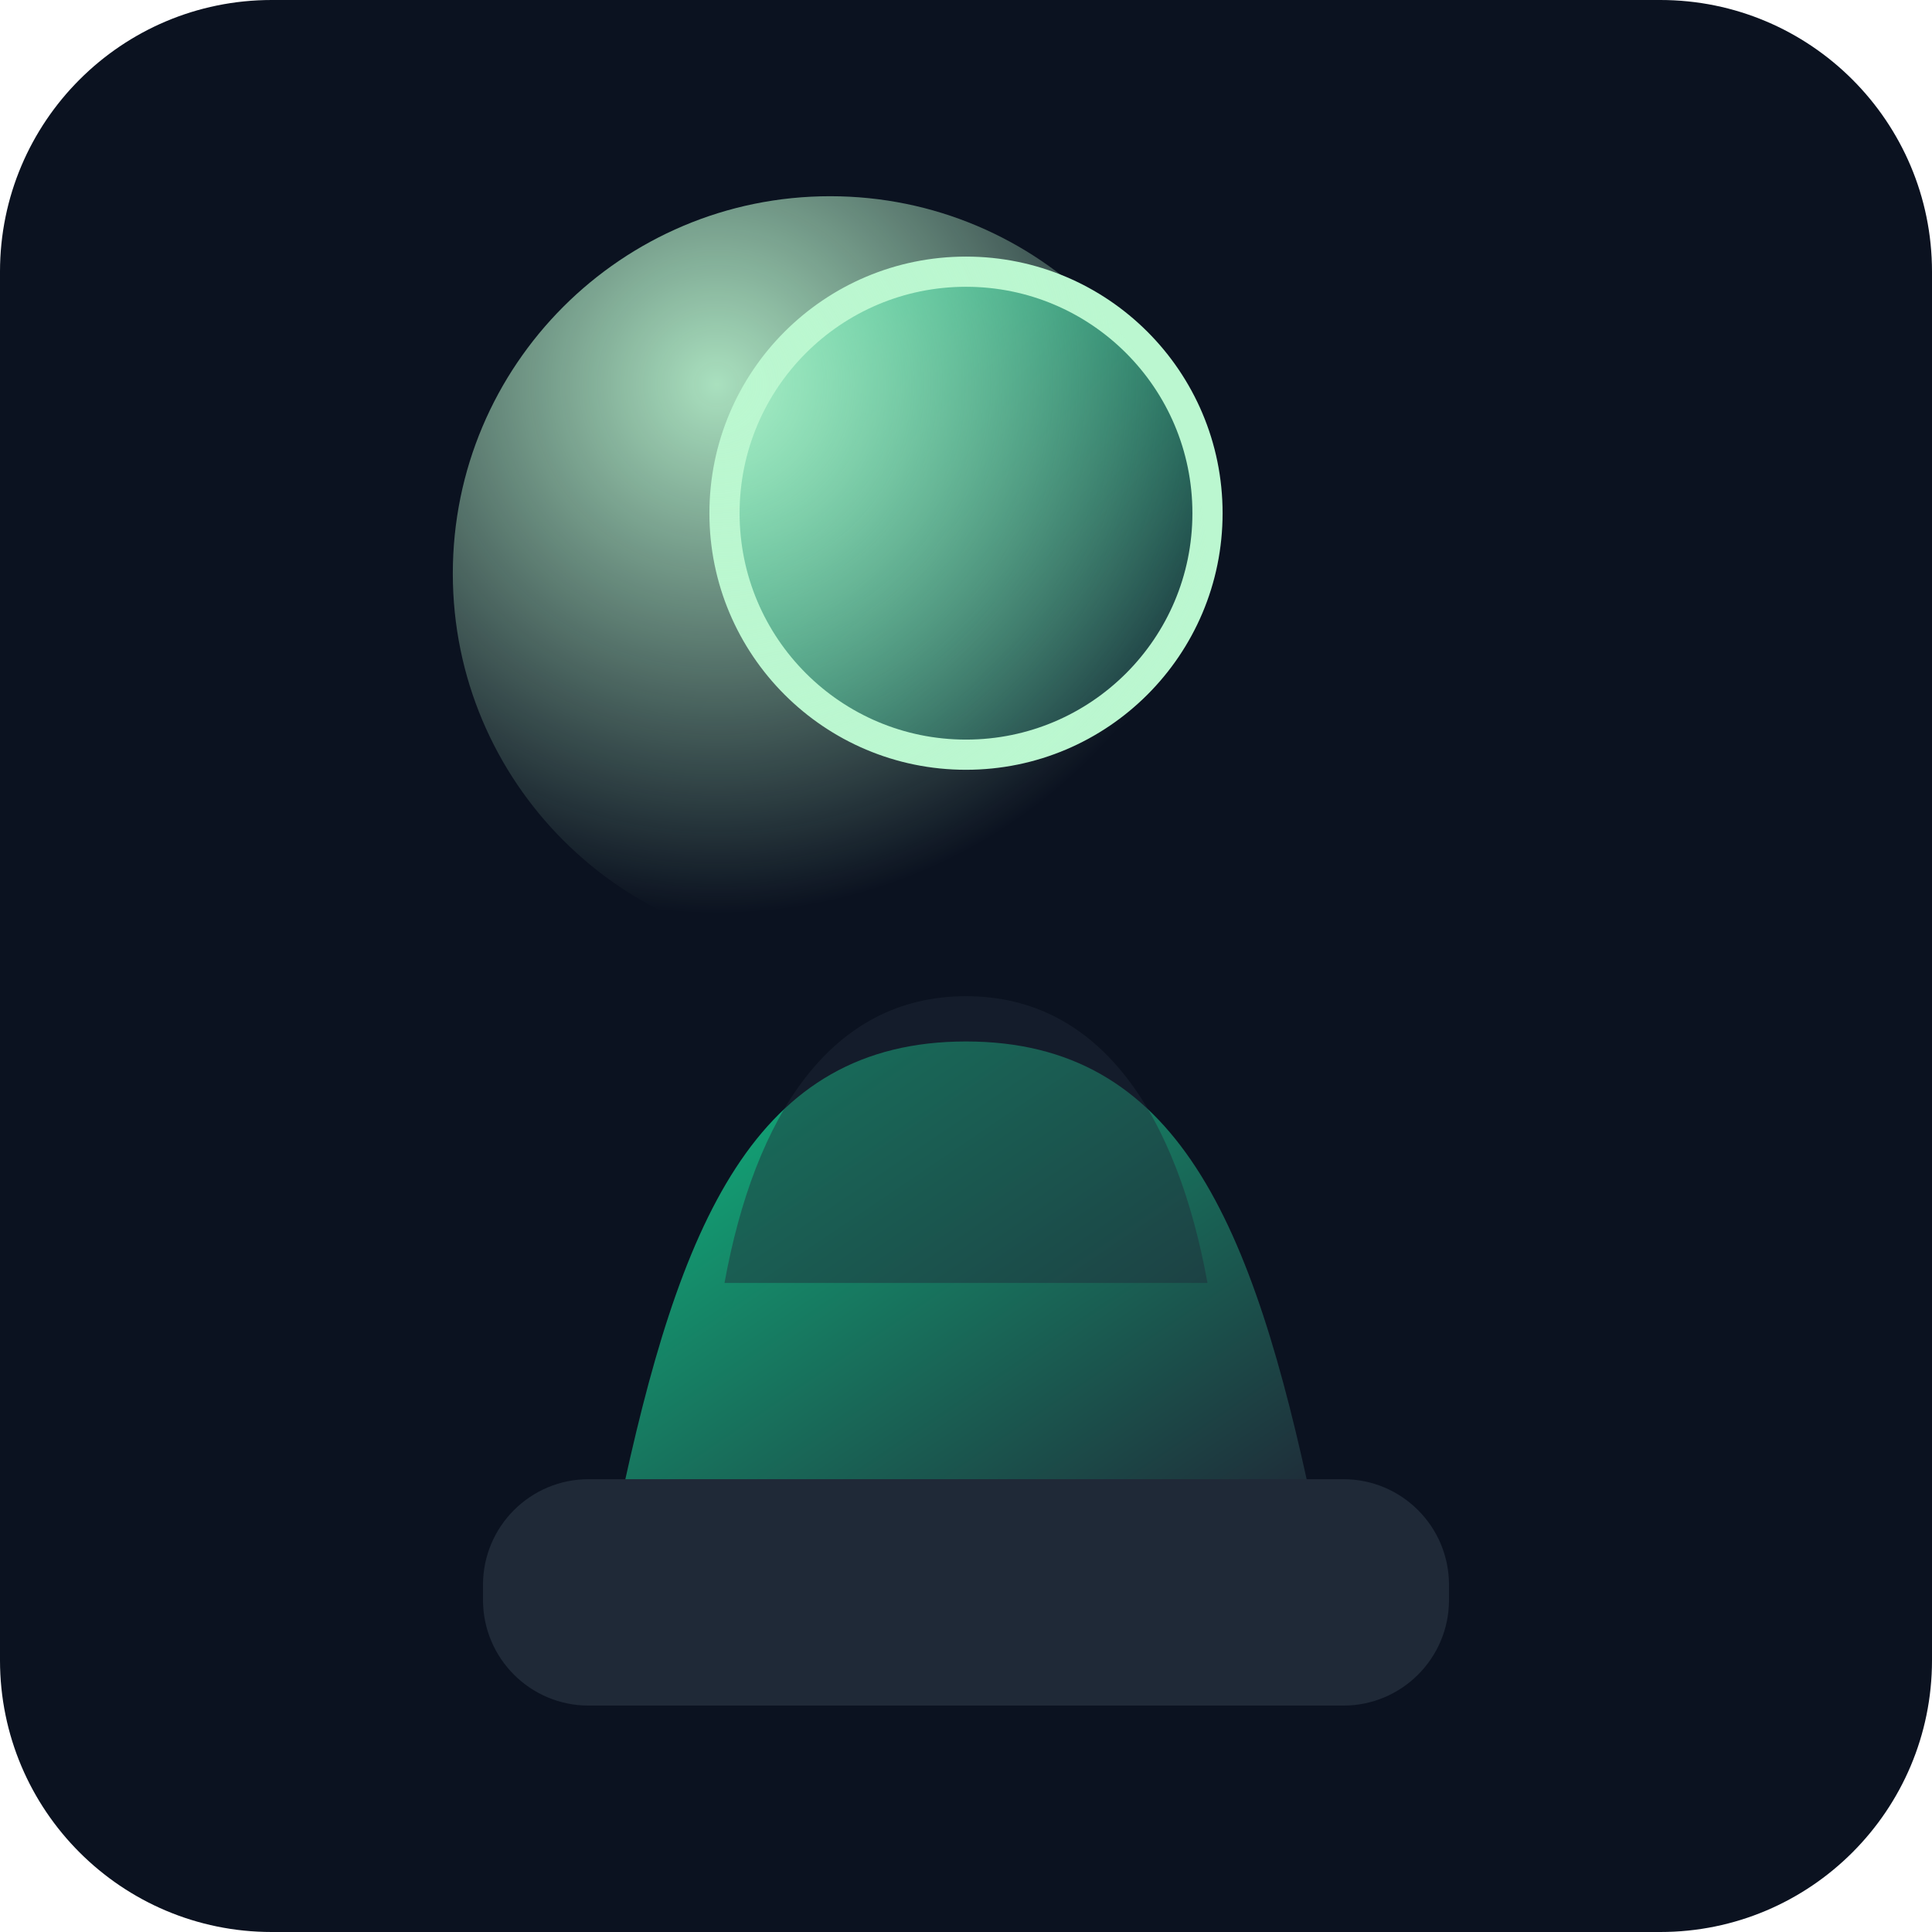
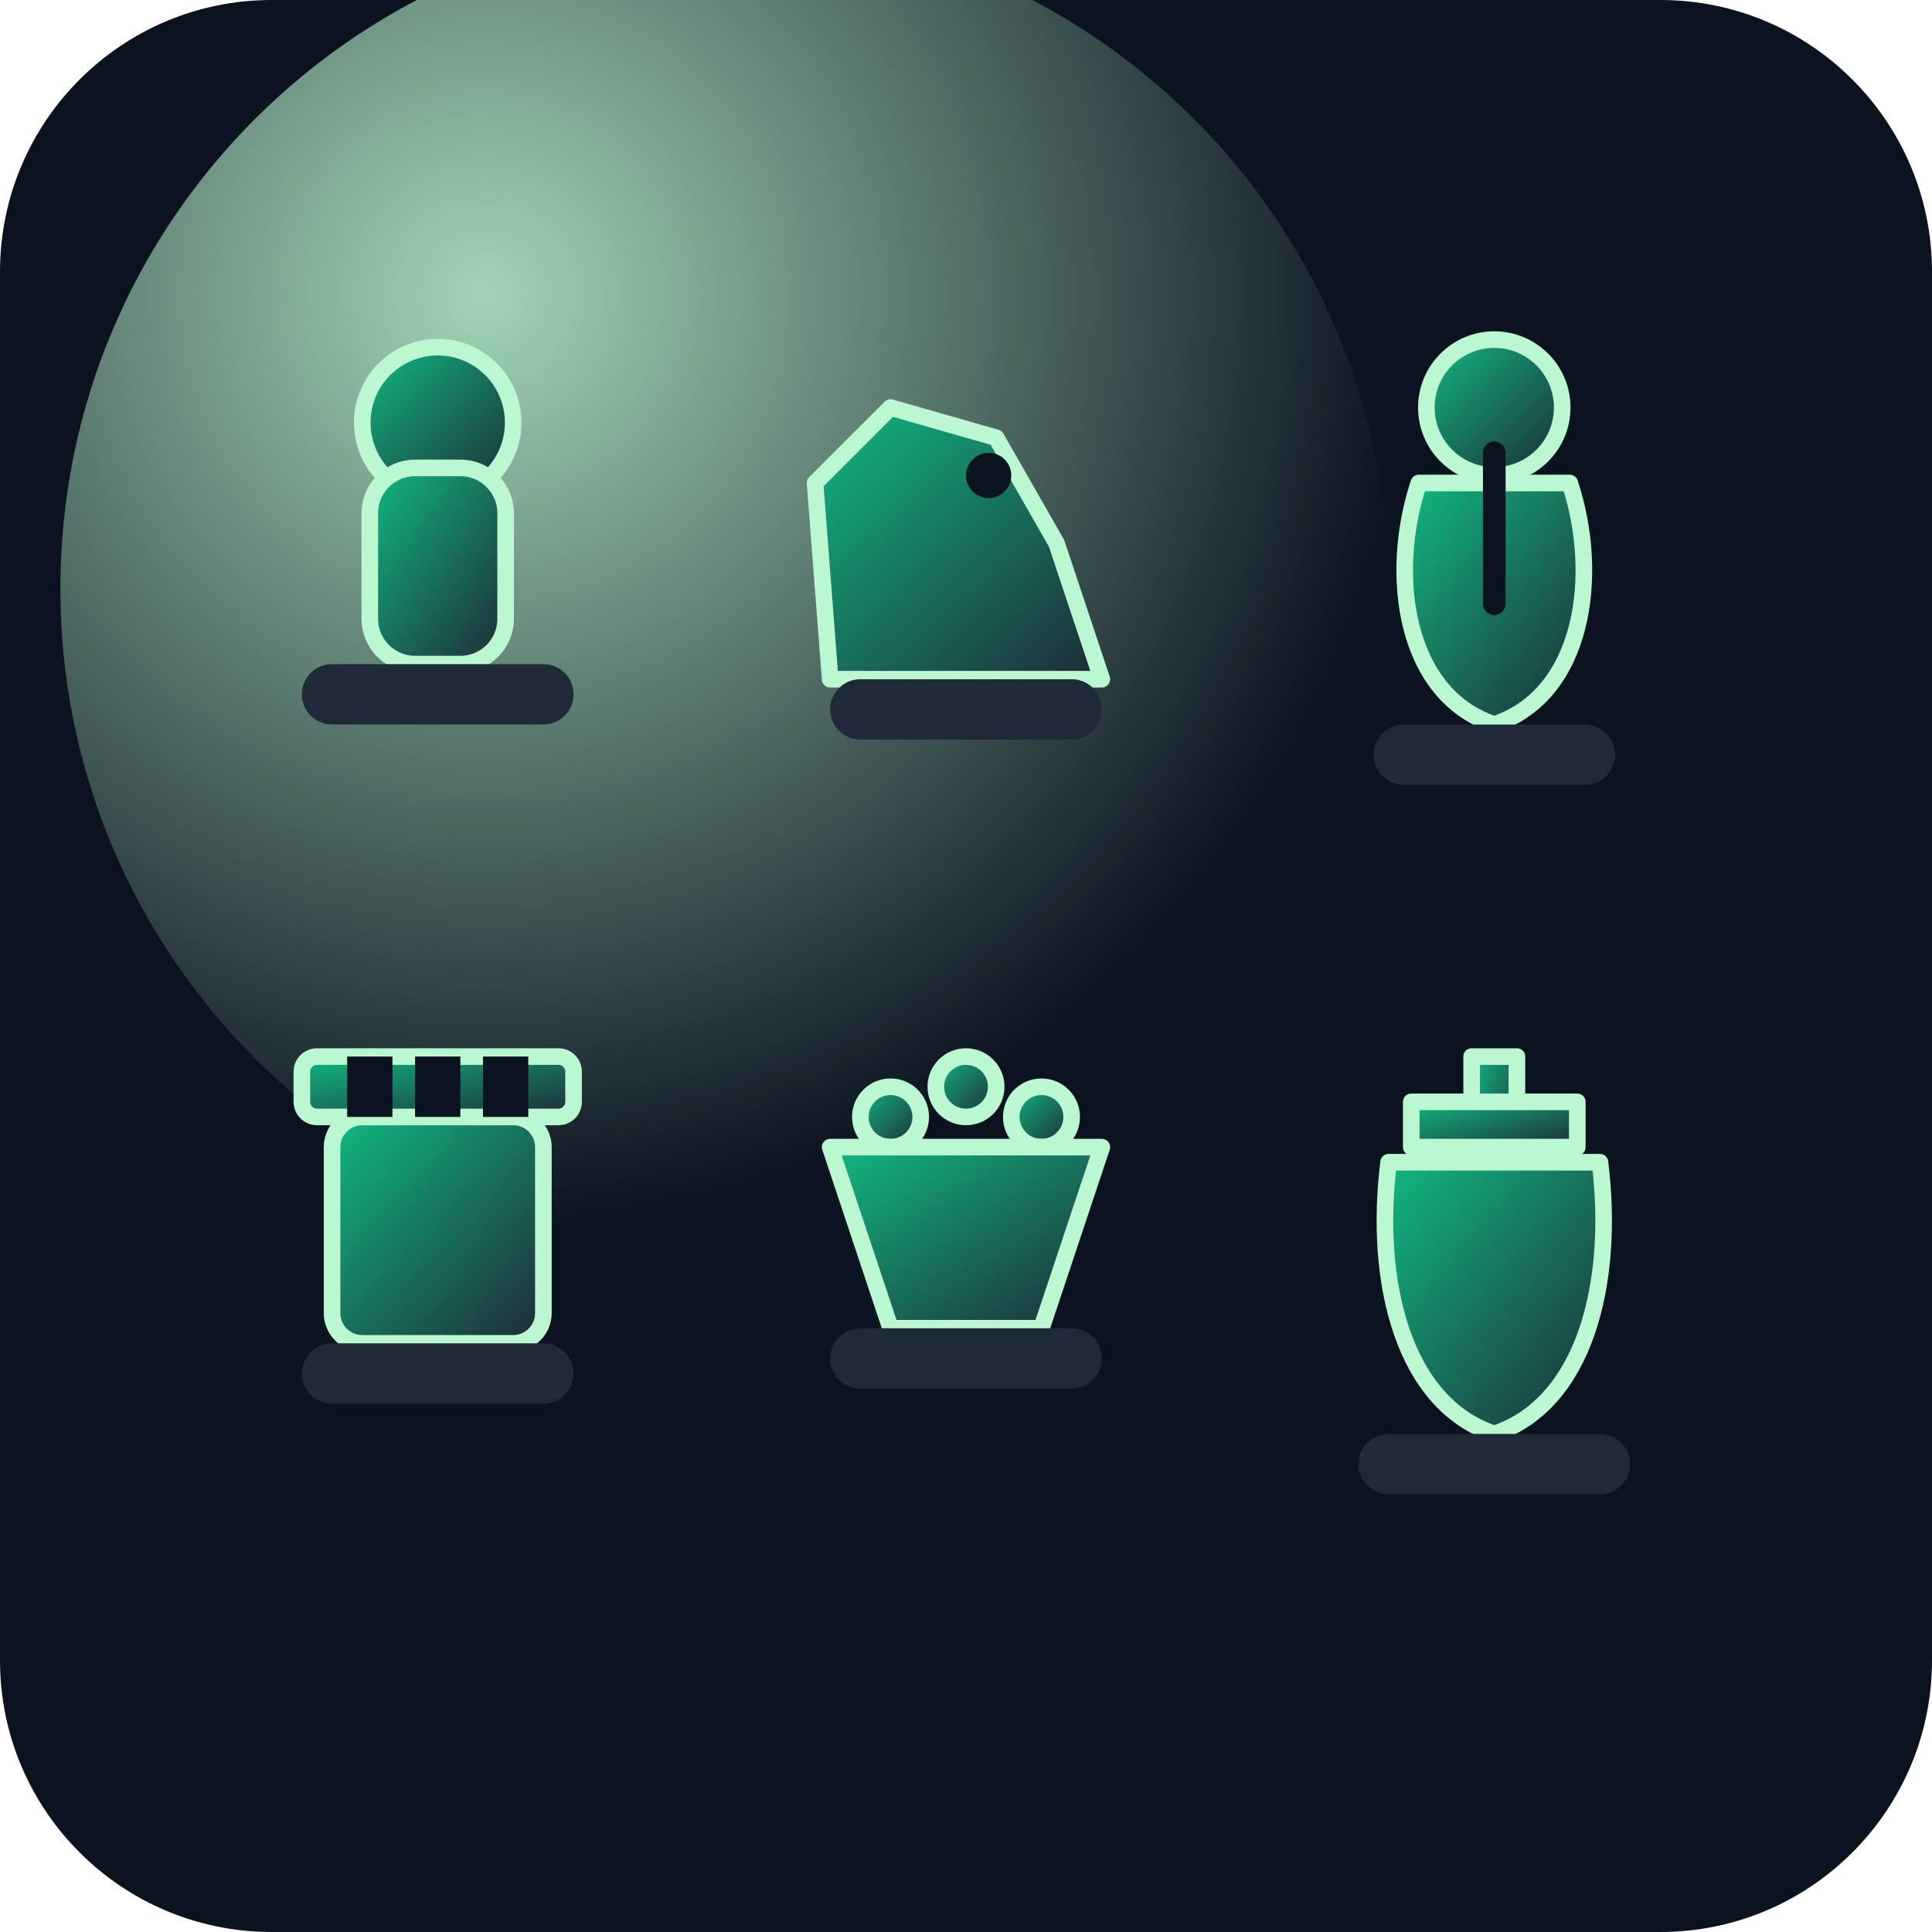
<svg xmlns="http://www.w3.org/2000/svg" width="256" height="256" viewBox="0 0 256 256">
  <defs>
-     <radialGradient id="shine" cx="35%" cy="25%" r="70%">
-       <stop offset="0%" stop-color="#bbf7d0" stop-opacity="0.9" />
+     <radialGradient id="shine" cx="32%" cy="28%" r="70%">
+       <stop offset="0%" stop-color="#bbf7d0" stop-opacity="0.85" />
      <stop offset="100%" stop-color="#bbf7d0" stop-opacity="0" />
    </radialGradient>
    <linearGradient id="body" x1="0" y1="0" x2="1" y2="1">
      <stop offset="0%" stop-color="#10b981" />
      <stop offset="100%" stop-color="#1f2937" />
    </linearGradient>
  </defs>
  <rect width="256" height="256" rx="36" fill="#0b1220" />
-   <circle cx="128" cy="68" r="32" fill="url(#body)" stroke="#bbf7d0" stroke-width="4" />
-   <path d="M82 200c8-38 18-62 46-62s38 24 46 62" fill="url(#body)" />
-   <path d="M96 170c4-22 14-38 32-38s28 16 32 38" fill="#1f2937" opacity="0.45" />
-   <rect x="64" y="196" width="128" height="30" rx="14" fill="#1f2937" />
-   <circle cx="110" cy="76" r="50" fill="url(#shine)" />
+   <circle cx="96" cy="78" r="88" fill="url(#shine)" />
+   <g fill="url(#body)" stroke="#bbf7d0" stroke-width="2.2" stroke-linecap="round" stroke-linejoin="round">
+     <g transform="translate(58 70)">
+       <circle cx="0" cy="-14" r="10" />
+       <rect x="-9" y="-8" width="18" height="26" rx="6" />
+       <rect x="-18" y="18" width="36" height="8" rx="4" fill="#1f2937" stroke="none" />
+     </g>
+     <g transform="translate(128 70)">
+       <path d="M-18 20 L18 20 L12 2 L4 -12 L-10 -16 L-20 -6 Z" />
+       <circle cx="3" cy="-7" r="3" fill="#0b1220" stroke="none" />
+       <rect x="-18" y="20" width="36" height="8" rx="4" fill="#1f2937" stroke="none" />
+     </g>
+     <g transform="translate(198 70)">
+       <circle cx="0" cy="-16" r="9" />
+       <path d="M-10 -6 C-14 6 -12 22 0 26 C12 22 14 6 10 -6 Z" />
+       <path d="M0 -10 L0 10" stroke="#0b1220" stroke-width="3" />
+       <rect x="-16" y="26" width="32" height="8" rx="4" fill="#1f2937" stroke="none" />
+     </g>
+     <g transform="translate(58 166)">
+       <rect x="-14" y="-18" width="28" height="30" rx="4" />
+       <rect x="-18" y="-26" width="36" height="8" rx="2" />
+       <rect x="-12" y="-26" width="6" height="8" fill="#0b1220" stroke="none" />
+       <rect x="-3" y="-26" width="6" height="8" fill="#0b1220" stroke="none" />
+       <rect x="6" y="-26" width="6" height="8" fill="#0b1220" stroke="none" />
+       <rect x="-18" y="12" width="36" height="8" rx="4" fill="#1f2937" stroke="none" />
+     </g>
+     <g transform="translate(128 166)">
+       <circle cx="-10" cy="-18" r="4" />
+       <circle cx="0" cy="-22" r="4" />
+       <circle cx="10" cy="-18" r="4" />
+       <path d="M-18 -14 L18 -14 L10 10 L-10 10 Z" />
+       <rect x="-18" y="10" width="36" height="8" rx="4" fill="#1f2937" stroke="none" />
+     </g>
+     <g transform="translate(198 166)">
+       <rect x="-3" y="-26" width="6" height="16" />
+       <rect x="-11" y="-20" width="22" height="6" />
+       <path d="M-14 -12 C-16 4 -12 20 0 24 C12 20 16 4 14 -12 Z" />
+       <rect x="-18" y="24" width="36" height="8" rx="4" fill="#1f2937" stroke="none" />
+     </g>
+   </g>
</svg>
